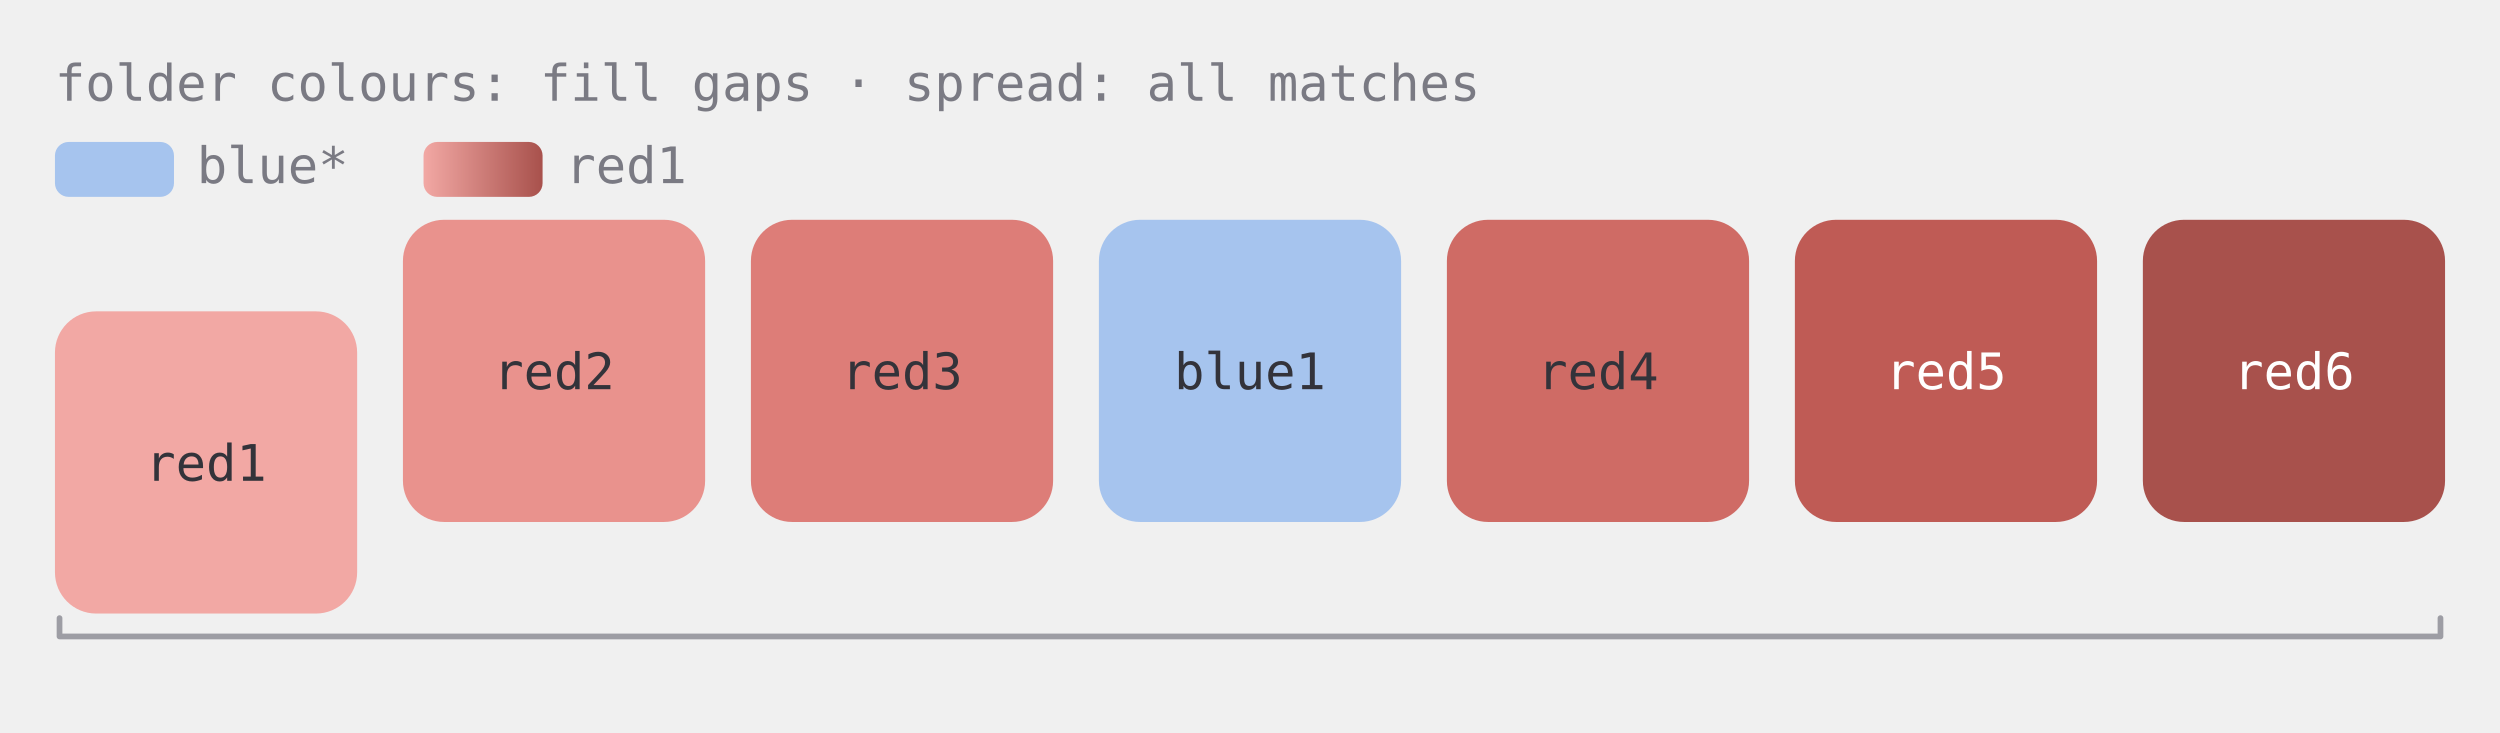
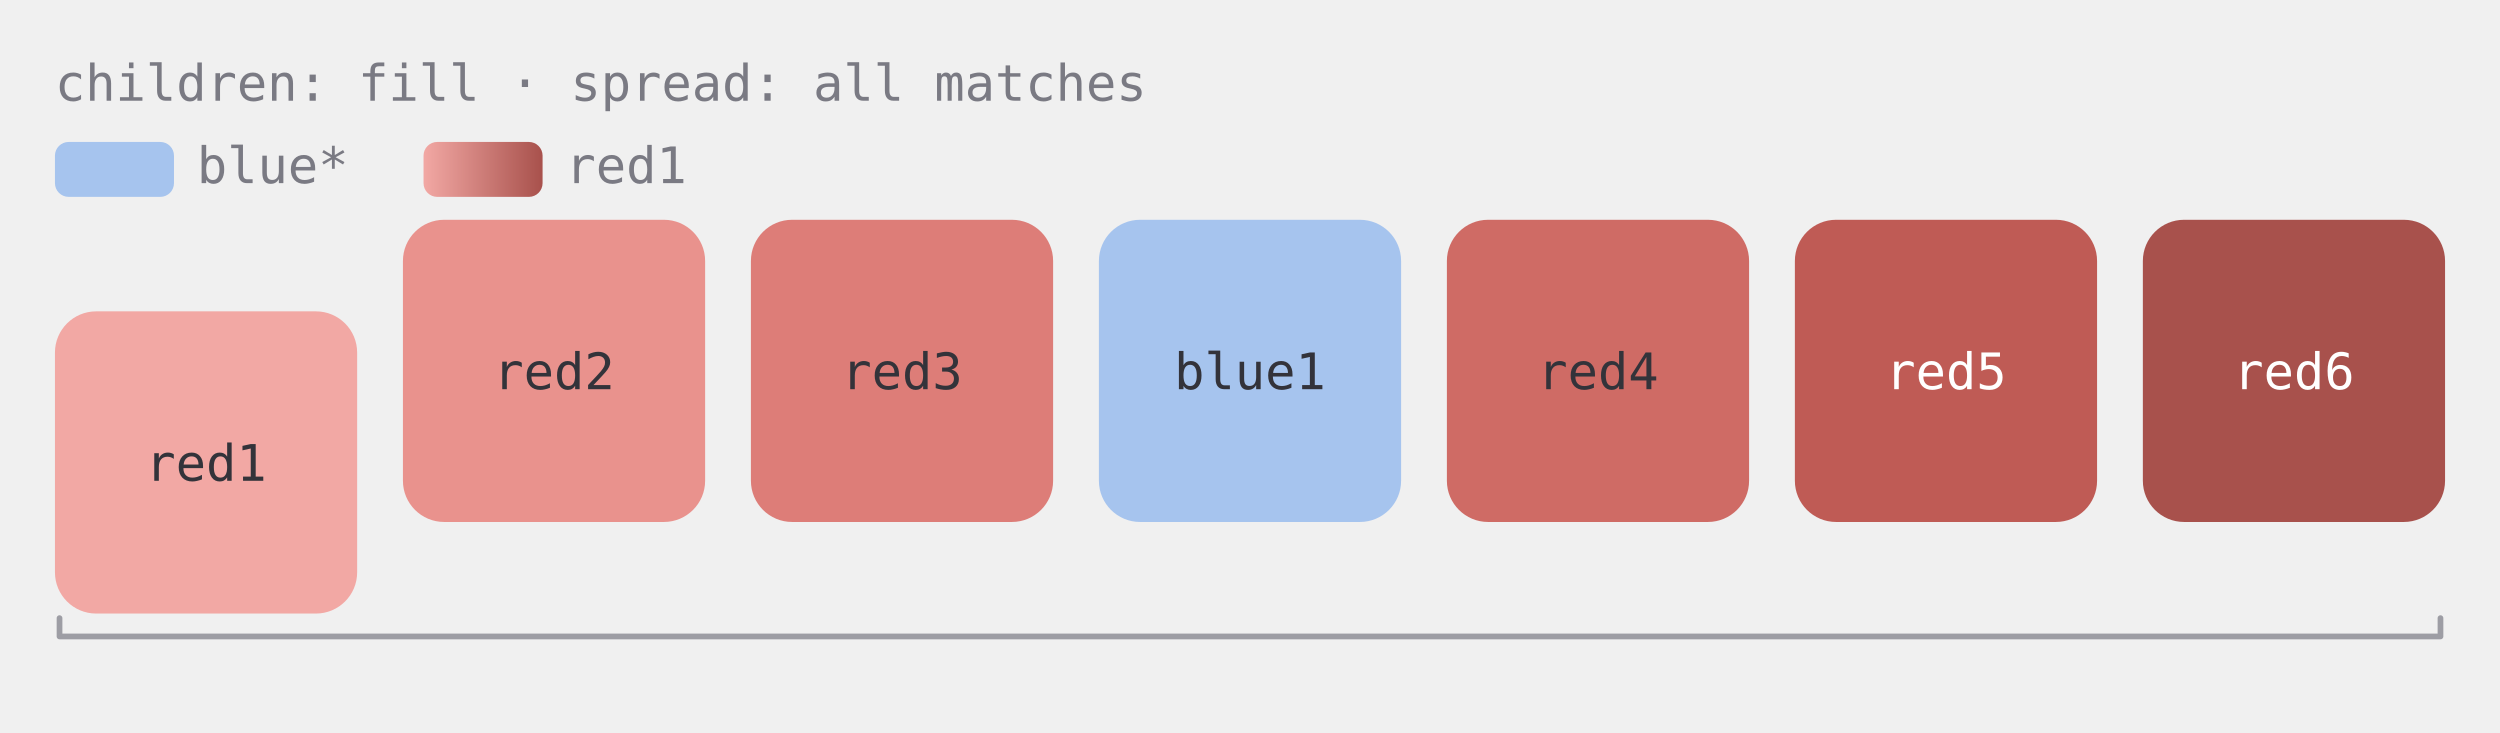
<svg xmlns="http://www.w3.org/2000/svg" height="160" viewBox="0 0 546 160" width="546">
  <linearGradient id="a">
    <stop offset="0" stop-color="#f2a8a4" />
    <stop offset="1" stop-color="#a8514c" />
  </linearGradient>
-   <text fill="#7a7a83" font-family="ui-monospace, SFMono-Regular, Menlo, Consolas, monospace" font-size="11" x="12" y="22">folder colours: fill gaps · spread: all matches</text>
+   <text fill="#7a7a83" font-family="ui-monospace, SFMono-Regular, Menlo, Consolas, monospace" font-size="11" x="12" y="22">children: fill · spread: all matches</text>
  <rect fill="#a6c4ee" height="12" rx="3" width="26" x="12" y="31" />
  <text fill="#7a7a83" font-family="ui-monospace, SFMono-Regular, Menlo, Consolas, monospace" font-size="11" x="43" y="40">blue*</text>
  <rect fill="url(#a)" height="12" rx="3" width="26" x="92.5" y="31" />
  <text fill="#7a7a83" font-family="ui-monospace, SFMono-Regular, Menlo, Consolas, monospace" font-size="11" x="123.5" y="40">red1</text>
-   <path d="m13 135v4h520v-4" style="fill:none;stroke:#7a7a83;stroke-width:1.25;stroke-opacity:.7;stroke-linecap:round;stroke-linejoin:round" />
+   <path d="m13 135v4h520v-4" style="fill:none;stroke:#7a7a83;stroke-linecap:round;stroke-linejoin:round;stroke-opacity:.7;stroke-width:1.25" />
  <rect fill="#f2a8a4" height="66" rx="9" width="66" x="12" y="68" />
  <text fill="#33333a" font-family="ui-monospace, SFMono-Regular, Menlo, Consolas, monospace" font-size="11" text-anchor="middle" x="45" y="105">red1</text>
  <rect fill="#e9928d" height="66" rx="9" width="66" x="88" y="48" />
  <text fill="#33333a" font-family="ui-monospace, SFMono-Regular, Menlo, Consolas, monospace" font-size="11" text-anchor="middle" x="121" y="85">red2</text>
  <rect fill="#dd7d78" height="66" rx="9" width="66" x="164" y="48" />
  <text fill="#33333a" font-family="ui-monospace, SFMono-Regular, Menlo, Consolas, monospace" font-size="11" text-anchor="middle" x="197" y="85">red3</text>
  <rect fill="#a6c4ee" height="66" rx="9" width="66" x="240" y="48" />
  <text fill="#33333a" font-family="ui-monospace, SFMono-Regular, Menlo, Consolas, monospace" font-size="11" text-anchor="middle" x="273" y="85">blue1</text>
  <rect fill="#cf6b65" height="66" rx="9" width="66" x="316" y="48" />
  <text fill="#33333a" font-family="ui-monospace, SFMono-Regular, Menlo, Consolas, monospace" font-size="11" text-anchor="middle" x="349" y="85">red4</text>
  <rect fill="#bf5b55" height="66" rx="9" width="66" x="392" y="48" />
  <text fill="#fff" font-family="ui-monospace, SFMono-Regular, Menlo, Consolas, monospace" font-size="11" text-anchor="middle" x="425" y="85">red5</text>
  <rect fill="#a8514c" height="66" rx="9" width="66" x="468" y="48" />
  <text fill="#fff" font-family="ui-monospace, SFMono-Regular, Menlo, Consolas, monospace" font-size="11" text-anchor="middle" x="501" y="85">red6</text>
</svg>
